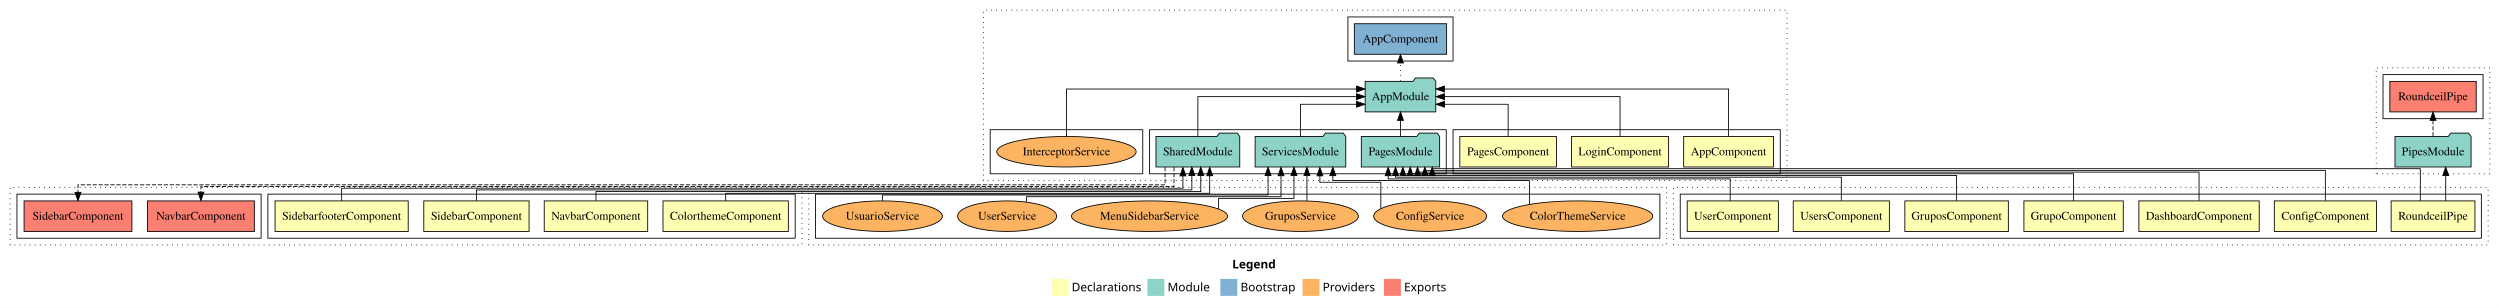
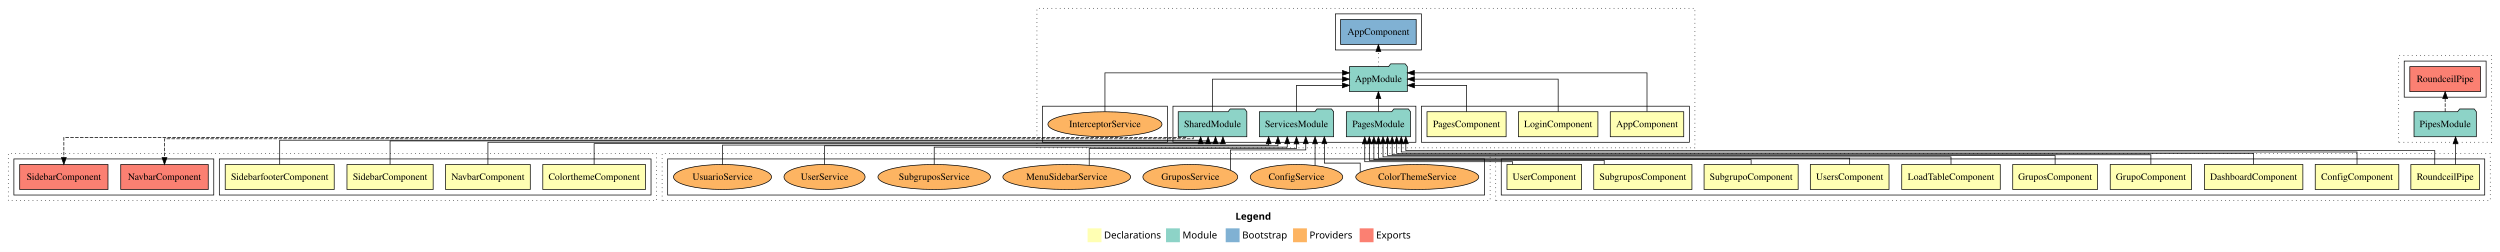
- <svg xmlns="http://www.w3.org/2000/svg" width="2949pt" height="363pt" viewBox="0.00 0.00 2949.00 363.00">
+ <svg xmlns="http://www.w3.org/2000/svg" width="3602pt" height="363pt" viewBox="0.00 0.00 3602.00 363.00">
  <g id="graph0" class="graph" transform="scale(1 1) rotate(0) translate(4 359)">
-     <polygon fill="#ffffff" stroke="transparent" points="-4,4 -4,-359 2945,-359 2945,4 -4,4" />
-     <text text-anchor="start" x="1449.509" y="-42.4" font-family="sans-serif" font-weight="bold" font-size="14.00" fill="#000000">Legend</text>
-     <polygon fill="#ffffb3" stroke="transparent" points="1236.5,-10 1236.5,-30 1256.5,-30 1256.5,-10 1236.5,-10" />
-     <text text-anchor="start" x="1260.129" y="-15.4" font-family="sans-serif" font-size="14.00" fill="#000000">  Declarations</text>
-     <polygon fill="#8dd3c7" stroke="transparent" points="1349.5,-10 1349.5,-30 1369.5,-30 1369.5,-10 1349.5,-10" />
-     <text text-anchor="start" x="1373.225" y="-15.4" font-family="sans-serif" font-size="14.00" fill="#000000">  Module</text>
-     <polygon fill="#80b1d3" stroke="transparent" points="1435.5,-10 1435.5,-30 1455.5,-30 1455.5,-10 1435.5,-10" />
-     <text text-anchor="start" x="1459.281" y="-15.4" font-family="sans-serif" font-size="14.00" fill="#000000">  Bootstrap</text>
-     <polygon fill="#fdb462" stroke="transparent" points="1532.5,-10 1532.5,-30 1552.5,-30 1552.5,-10 1532.5,-10" />
-     <text text-anchor="start" x="1556.173" y="-15.4" font-family="sans-serif" font-size="14.00" fill="#000000">  Providers</text>
-     <polygon fill="#fb8072" stroke="transparent" points="1628.5,-10 1628.5,-30 1648.5,-30 1648.5,-10 1628.5,-10" />
-     <text text-anchor="start" x="1652.226" y="-15.4" font-family="sans-serif" font-size="14.00" fill="#000000">  Exports</text>
+     <polygon fill="#ffffff" stroke="transparent" points="-4,4 -4,-359 3598,-359 3598,4 -4,4" />
+     <text text-anchor="start" x="1776.009" y="-42.4" font-family="sans-serif" font-weight="bold" font-size="14.00" fill="#000000">Legend</text>
+     <polygon fill="#ffffb3" stroke="transparent" points="1563,-10 1563,-30 1583,-30 1583,-10 1563,-10" />
+     <text text-anchor="start" x="1586.629" y="-15.4" font-family="sans-serif" font-size="14.00" fill="#000000">  Declarations</text>
+     <polygon fill="#8dd3c7" stroke="transparent" points="1676,-10 1676,-30 1696,-30 1696,-10 1676,-10" />
+     <text text-anchor="start" x="1699.725" y="-15.4" font-family="sans-serif" font-size="14.00" fill="#000000">  Module</text>
+     <polygon fill="#80b1d3" stroke="transparent" points="1762,-10 1762,-30 1782,-30 1782,-10 1762,-10" />
+     <text text-anchor="start" x="1785.781" y="-15.4" font-family="sans-serif" font-size="14.00" fill="#000000">  Bootstrap</text>
+     <polygon fill="#fdb462" stroke="transparent" points="1859,-10 1859,-30 1879,-30 1879,-10 1859,-10" />
+     <text text-anchor="start" x="1882.673" y="-15.4" font-family="sans-serif" font-size="14.00" fill="#000000">  Providers</text>
+     <polygon fill="#fb8072" stroke="transparent" points="1955,-10 1955,-30 1975,-30 1975,-10 1955,-10" />
+     <text text-anchor="start" x="1978.726" y="-15.4" font-family="sans-serif" font-size="14.00" fill="#000000">  Exports</text>
    <g id="clust1" class="cluster">
-       <polygon fill="none" stroke="#000000" stroke-dasharray="1,5" points="1156,-146 1156,-347 2104,-347 2104,-146 1156,-146" />
+       <polygon fill="none" stroke="#000000" stroke-dasharray="1,5" points="1490,-146 1490,-347 2438,-347 2438,-146 1490,-146" />
    </g>
    <g id="clust2" class="cluster">
-       <polygon fill="none" stroke="#000000" points="1710,-154 1710,-206 2096,-206 2096,-154 1710,-154" />
+       <polygon fill="none" stroke="#000000" points="2044,-154 2044,-206 2430,-206 2430,-154 2044,-154" />
    </g>
    <g id="clust6" class="cluster">
-       <polygon fill="none" stroke="#000000" points="1352,-154 1352,-206 1702,-206 1702,-154 1352,-154" />
+       <polygon fill="none" stroke="#000000" points="1686,-154 1686,-206 2036,-206 2036,-154 1686,-154" />
    </g>
    <g id="clust8" class="cluster">
-       <polygon fill="none" stroke="#000000" points="1586,-287 1586,-339 1710,-339 1710,-287 1586,-287" />
+       <polygon fill="none" stroke="#000000" points="1920,-287 1920,-339 2044,-339 2044,-287 1920,-287" />
    </g>
    <g id="clust9" class="cluster">
-       <polygon fill="none" stroke="#000000" points="1164,-154 1164,-206 1344,-206 1344,-154 1164,-154" />
+       <polygon fill="none" stroke="#000000" points="1498,-154 1498,-206 1678,-206 1678,-154 1498,-154" />
    </g>
    <g id="clust10" class="cluster">
-       <polygon fill="none" stroke="#000000" stroke-dasharray="1,5" points="1970,-70 1970,-138 2931,-138 2931,-70 1970,-70" />
+       <polygon fill="none" stroke="#000000" stroke-dasharray="1,5" points="2151,-70 2151,-138 3584,-138 3584,-70 2151,-70" />
    </g>
    <g id="clust11" class="cluster">
-       <polygon fill="none" stroke="#000000" points="1978,-78 1978,-130 2923,-130 2923,-78 1978,-78" />
-     </g>
-     <g id="clust23" class="cluster">
-       <polygon fill="none" stroke="#000000" stroke-dasharray="1,5" points="2799,-154 2799,-279 2933,-279 2933,-154 2799,-154" />
-     </g>
-     <g id="clust27" class="cluster">
-       <polygon fill="none" stroke="#000000" points="2807,-219 2807,-271 2925,-271 2925,-219 2807,-219" />
+       <polygon fill="none" stroke="#000000" points="2159,-78 2159,-130 3576,-130 3576,-78 2159,-78" />
+     </g>
+     <g id="clust26" class="cluster">
+       <polygon fill="none" stroke="#000000" stroke-dasharray="1,5" points="3452,-154 3452,-279 3586,-279 3586,-154 3452,-154" />
    </g>
    <g id="clust30" class="cluster">
-       <polygon fill="none" stroke="#000000" stroke-dasharray="1,5" points="950,-70 950,-138 1962,-138 1962,-70 950,-70" />
-     </g>
-     <g id="clust35" class="cluster">
-       <polygon fill="none" stroke="#000000" points="958,-78 958,-130 1954,-130 1954,-78 958,-78" />
-     </g>
-     <g id="clust36" class="cluster">
+       <polygon fill="none" stroke="#000000" points="3460,-219 3460,-271 3578,-271 3578,-219 3460,-219" />
+     </g>
+     <g id="clust33" class="cluster">
+       <polygon fill="none" stroke="#000000" stroke-dasharray="1,5" points="950,-70 950,-138 2143,-138 2143,-70 950,-70" />
+     </g>
+     <g id="clust38" class="cluster">
+       <polygon fill="none" stroke="#000000" points="958,-78 958,-130 2135,-130 2135,-78 958,-78" />
+     </g>
+     <g id="clust39" class="cluster">
      <polygon fill="none" stroke="#000000" stroke-dasharray="1,5" points="8,-70 8,-138 942,-138 942,-70 8,-70" />
    </g>
-     <g id="clust37" class="cluster">
+     <g id="clust40" class="cluster">
      <polygon fill="none" stroke="#000000" points="312,-78 312,-130 934,-130 934,-78 312,-78" />
    </g>
-     <g id="clust43" class="cluster">
+     <g id="clust46" class="cluster">
      <polygon fill="none" stroke="#000000" points="16,-78 16,-130 304,-130 304,-78 16,-78" />
    </g>
    <g id="node1" class="node">
-       <polygon fill="#ffffb3" stroke="#000000" points="2087.94,-198 1982.06,-198 1982.06,-162 2087.94,-162 2087.94,-198" />
-       <text text-anchor="middle" x="2035" y="-175.8" font-family="Times,serif" font-size="14.00" fill="#000000">AppComponent</text>
+       <polygon fill="#ffffb3" stroke="#000000" points="2421.94,-198 2316.06,-198 2316.06,-162 2421.94,-162 2421.94,-198" />
+       <text text-anchor="middle" x="2369" y="-175.8" font-family="Times,serif" font-size="14.00" fill="#000000">AppComponent</text>
    </g>
    <g id="node4" class="node">
-       <polygon fill="#8dd3c7" stroke="#000000" points="1689.657,-263 1686.657,-267 1665.657,-267 1662.657,-263 1606.343,-263 1606.343,-227 1689.657,-227 1689.657,-263" />
-       <text text-anchor="middle" x="1648" y="-240.8" font-family="Times,serif" font-size="14.00" fill="#000000">AppModule</text>
+       <polygon fill="#8dd3c7" stroke="#000000" points="2023.657,-263 2020.657,-267 1999.657,-267 1996.657,-263 1940.343,-263 1940.343,-227 2023.657,-227 2023.657,-263" />
+       <text text-anchor="middle" x="1982" y="-240.8" font-family="Times,serif" font-size="14.00" fill="#000000">AppModule</text>
    </g>
    <g id="edge1" class="edge">
-       <path fill="none" stroke="#000000" d="M2035,-198.292C2035,-220.206 2035,-254 2035,-254 2035,-254 1699.784,-254 1699.784,-254" />
-       <polygon fill="#000000" stroke="#000000" points="1699.784,-250.5 1689.784,-254 1699.783,-257.5 1699.784,-250.5" />
+       <path fill="none" stroke="#000000" d="M2369,-198.292C2369,-220.206 2369,-254 2369,-254 2369,-254 2033.784,-254 2033.784,-254" />
+       <polygon fill="#000000" stroke="#000000" points="2033.784,-250.5 2023.784,-254 2033.783,-257.5 2033.784,-250.5" />
    </g>
    <g id="node2" class="node">
-       <polygon fill="#ffffb3" stroke="#000000" points="1964.276,-198 1849.724,-198 1849.724,-162 1964.276,-162 1964.276,-198" />
-       <text text-anchor="middle" x="1907" y="-175.8" font-family="Times,serif" font-size="14.00" fill="#000000">LoginComponent</text>
+       <polygon fill="#ffffb3" stroke="#000000" points="2298.276,-198 2183.724,-198 2183.724,-162 2298.276,-162 2298.276,-198" />
+       <text text-anchor="middle" x="2241" y="-175.8" font-family="Times,serif" font-size="14.00" fill="#000000">LoginComponent</text>
    </g>
    <g id="edge2" class="edge">
-       <path fill="none" stroke="#000000" d="M1907,-198.106C1907,-217.339 1907,-245 1907,-245 1907,-245 1699.901,-245 1699.901,-245" />
-       <polygon fill="#000000" stroke="#000000" points="1699.901,-241.5 1689.901,-245 1699.901,-248.5 1699.901,-241.5" />
+       <path fill="none" stroke="#000000" d="M2241,-198.106C2241,-217.339 2241,-245 2241,-245 2241,-245 2033.901,-245 2033.901,-245" />
+       <polygon fill="#000000" stroke="#000000" points="2033.901,-241.5 2023.901,-245 2033.901,-248.5 2033.901,-241.5" />
    </g>
    <g id="node3" class="node">
-       <polygon fill="#ffffb3" stroke="#000000" points="1831.989,-198 1718.011,-198 1718.011,-162 1831.989,-162 1831.989,-198" />
-       <text text-anchor="middle" x="1775" y="-175.8" font-family="Times,serif" font-size="14.00" fill="#000000">PagesComponent</text>
+       <polygon fill="#ffffb3" stroke="#000000" points="2165.989,-198 2052.011,-198 2052.011,-162 2165.989,-162 2165.989,-198" />
+       <text text-anchor="middle" x="2109" y="-175.8" font-family="Times,serif" font-size="14.00" fill="#000000">PagesComponent</text>
    </g>
    <g id="edge3" class="edge">
-       <path fill="none" stroke="#000000" d="M1775,-198.027C1775,-214.398 1775,-236 1775,-236 1775,-236 1699.937,-236 1699.937,-236" />
-       <polygon fill="#000000" stroke="#000000" points="1699.937,-232.5 1689.937,-236 1699.937,-239.5 1699.937,-232.5" />
+       <path fill="none" stroke="#000000" d="M2109,-198.027C2109,-214.398 2109,-236 2109,-236 2109,-236 2033.937,-236 2033.937,-236" />
+       <polygon fill="#000000" stroke="#000000" points="2033.937,-232.5 2023.937,-236 2033.937,-239.5 2033.937,-232.5" />
    </g>
    <g id="node8" class="node">
-       <polygon fill="#80b1d3" stroke="#000000" points="1702.439,-331 1593.561,-331 1593.561,-295 1702.439,-295 1702.439,-331" />
-       <text text-anchor="middle" x="1648" y="-308.8" font-family="Times,serif" font-size="14.00" fill="#000000">AppComponent </text>
+       <polygon fill="#80b1d3" stroke="#000000" points="2036.439,-331 1927.561,-331 1927.561,-295 2036.439,-295 2036.439,-331" />
+       <text text-anchor="middle" x="1982" y="-308.8" font-family="Times,serif" font-size="14.00" fill="#000000">AppComponent </text>
    </g>
    <g id="edge7" class="edge">
-       <path fill="none" stroke="#000000" stroke-dasharray="1,5" d="M1648,-263.223C1648,-263.223 1648,-284.727 1648,-284.727" />
-       <polygon fill="#000000" stroke="#000000" points="1644.5,-284.727 1648,-294.727 1651.5,-284.727 1644.5,-284.727" />
+       <path fill="none" stroke="#000000" stroke-dasharray="1,5" d="M1982,-263.223C1982,-263.223 1982,-284.727 1982,-284.727" />
+       <polygon fill="#000000" stroke="#000000" points="1978.5,-284.727 1982,-294.727 1985.5,-284.727 1978.5,-284.727" />
    </g>
    <g id="node5" class="node">
-       <polygon fill="#8dd3c7" stroke="#000000" points="1694.206,-198 1691.206,-202 1670.206,-202 1667.206,-198 1601.794,-198 1601.794,-162 1694.206,-162 1694.206,-198" />
-       <text text-anchor="middle" x="1648" y="-175.8" font-family="Times,serif" font-size="14.00" fill="#000000">PagesModule</text>
+       <polygon fill="#8dd3c7" stroke="#000000" points="2028.206,-198 2025.206,-202 2004.206,-202 2001.206,-198 1935.794,-198 1935.794,-162 2028.206,-162 2028.206,-198" />
+       <text text-anchor="middle" x="1982" y="-175.8" font-family="Times,serif" font-size="14.00" fill="#000000">PagesModule</text>
    </g>
    <g id="edge4" class="edge">
-       <path fill="none" stroke="#000000" d="M1648,-198.106C1648,-198.106 1648,-216.991 1648,-216.991" />
-       <polygon fill="#000000" stroke="#000000" points="1644.5,-216.991 1648,-226.991 1651.5,-216.991 1644.5,-216.991" />
+       <path fill="none" stroke="#000000" d="M1982,-198.106C1982,-198.106 1982,-216.991 1982,-216.991" />
+       <polygon fill="#000000" stroke="#000000" points="1978.5,-216.991 1982,-226.991 1985.5,-216.991 1978.5,-216.991" />
    </g>
    <g id="node6" class="node">
-       <polygon fill="#8dd3c7" stroke="#000000" points="1583.472,-198 1580.472,-202 1559.472,-202 1556.472,-198 1476.528,-198 1476.528,-162 1583.472,-162 1583.472,-198" />
-       <text text-anchor="middle" x="1530" y="-175.8" font-family="Times,serif" font-size="14.00" fill="#000000">ServicesModule</text>
+       <polygon fill="#8dd3c7" stroke="#000000" points="1917.472,-198 1914.472,-202 1893.472,-202 1890.472,-198 1810.528,-198 1810.528,-162 1917.472,-162 1917.472,-198" />
+       <text text-anchor="middle" x="1864" y="-175.8" font-family="Times,serif" font-size="14.00" fill="#000000">ServicesModule</text>
    </g>
    <g id="edge5" class="edge">
-       <path fill="none" stroke="#000000" d="M1530,-198.027C1530,-214.398 1530,-236 1530,-236 1530,-236 1596.065,-236 1596.065,-236" />
-       <polygon fill="#000000" stroke="#000000" points="1596.065,-239.5 1606.065,-236 1596.065,-232.5 1596.065,-239.5" />
+       <path fill="none" stroke="#000000" d="M1864,-198.027C1864,-214.398 1864,-236 1864,-236 1864,-236 1930.065,-236 1930.065,-236" />
+       <polygon fill="#000000" stroke="#000000" points="1930.065,-239.5 1940.065,-236 1930.065,-232.5 1930.065,-239.5" />
    </g>
    <g id="node7" class="node">
-       <polygon fill="#8dd3c7" stroke="#000000" points="1458.423,-198 1455.423,-202 1434.423,-202 1431.423,-198 1359.577,-198 1359.577,-162 1458.423,-162 1458.423,-198" />
-       <text text-anchor="middle" x="1409" y="-175.8" font-family="Times,serif" font-size="14.00" fill="#000000">SharedModule</text>
+       <polygon fill="#8dd3c7" stroke="#000000" points="1792.423,-198 1789.423,-202 1768.423,-202 1765.423,-198 1693.577,-198 1693.577,-162 1792.423,-162 1792.423,-198" />
+       <text text-anchor="middle" x="1743" y="-175.8" font-family="Times,serif" font-size="14.00" fill="#000000">SharedModule</text>
    </g>
    <g id="edge6" class="edge">
-       <path fill="none" stroke="#000000" d="M1409,-198.106C1409,-217.339 1409,-245 1409,-245 1409,-245 1596.096,-245 1596.096,-245" />
-       <polygon fill="#000000" stroke="#000000" points="1596.096,-248.5 1606.096,-245 1596.096,-241.5 1596.096,-248.5" />
-     </g>
-     <g id="node29" class="node">
+       <path fill="none" stroke="#000000" d="M1743,-198.106C1743,-217.339 1743,-245 1743,-245 1743,-245 1930.096,-245 1930.096,-245" />
+       <polygon fill="#000000" stroke="#000000" points="1930.096,-248.5 1940.096,-245 1930.096,-241.5 1930.096,-248.5" />
+     </g>
+     <g id="node33" class="node">
      <polygon fill="#fb8072" stroke="#000000" points="296.029,-122 169.971,-122 169.971,-86 296.029,-86 296.029,-122" />
      <text text-anchor="middle" x="233" y="-99.8" font-family="Times,serif" font-size="14.00" fill="#000000">NavbarComponent </text>
    </g>
-     <g id="edge28" class="edge">
-       <path fill="none" stroke="#000000" stroke-dasharray="5,2" d="M1380.846,-161.898C1380.846,-150.914 1380.846,-139 1380.846,-139 1380.846,-139 233,-139 233,-139 233,-139 233,-132.32 233,-132.32" />
-       <polygon fill="#000000" stroke="#000000" points="236.5,-132.32 233,-122.32 229.5,-132.32 236.5,-132.32" />
-     </g>
-     <g id="node30" class="node">
+     <g id="edge32" class="edge">
+       <path fill="none" stroke="#000000" stroke-dasharray="5,2" d="M1715.196,-161.92C1715.196,-160.154 1715.196,-159 1715.196,-159 1715.196,-159 233,-159 233,-159 233,-159 233,-132.009 233,-132.009" />
+       <polygon fill="#000000" stroke="#000000" points="236.5,-132.009 233,-122.009 229.5,-132.009 236.5,-132.009" />
+     </g>
+     <g id="node34" class="node">
      <polygon fill="#fb8072" stroke="#000000" points="151.596,-122 24.404,-122 24.404,-86 151.596,-86 151.596,-122" />
      <text text-anchor="middle" x="88" y="-99.8" font-family="Times,serif" font-size="14.00" fill="#000000">SidebarComponent </text>
    </g>
-     <g id="edge29" class="edge">
-       <path fill="none" stroke="#000000" stroke-dasharray="5,2" d="M1370.317,-161.87C1370.317,-151.685 1370.317,-141 1370.317,-141 1370.317,-141 88,-141 88,-141 88,-141 88,-132.066 88,-132.066" />
-       <polygon fill="#000000" stroke="#000000" points="91.5,-132.066 88,-122.066 84.5,-132.066 91.5,-132.066" />
+     <g id="edge33" class="edge">
+       <path fill="none" stroke="#000000" stroke-dasharray="5,2" d="M1704.493,-161.816C1704.493,-161.297 1704.493,-161 1704.493,-161 1704.493,-161 88,-161 88,-161 88,-161 88,-132.035 88,-132.035" />
+       <polygon fill="#000000" stroke="#000000" points="91.5,-132.035 88,-122.035 84.5,-132.035 91.5,-132.035" />
    </g>
    <g id="node9" class="node">
-       <ellipse fill="#fdb462" stroke="#000000" cx="1254" cy="-180" rx="82.199" ry="18" />
-       <text text-anchor="middle" x="1254" y="-175.8" font-family="Times,serif" font-size="14.00" fill="#000000">InterceptorService</text>
+       <ellipse fill="#fdb462" stroke="#000000" cx="1588" cy="-180" rx="82.199" ry="18" />
+       <text text-anchor="middle" x="1588" y="-175.8" font-family="Times,serif" font-size="14.00" fill="#000000">InterceptorService</text>
    </g>
    <g id="edge8" class="edge">
-       <path fill="none" stroke="#000000" d="M1254,-198.292C1254,-220.206 1254,-254 1254,-254 1254,-254 1596.208,-254 1596.208,-254" />
-       <polygon fill="#000000" stroke="#000000" points="1596.208,-257.5 1606.208,-254 1596.208,-250.5 1596.208,-257.5" />
+       <path fill="none" stroke="#000000" d="M1588,-198.292C1588,-220.206 1588,-254 1588,-254 1588,-254 1930.208,-254 1930.208,-254" />
+       <polygon fill="#000000" stroke="#000000" points="1930.208,-257.5 1940.208,-254 1930.208,-250.5 1930.208,-257.5" />
    </g>
    <g id="node10" class="node">
-       <polygon fill="#ffffb3" stroke="#000000" points="2799.22,-122 2678.78,-122 2678.78,-86 2799.22,-86 2799.22,-122" />
-       <text text-anchor="middle" x="2739" y="-99.8" font-family="Times,serif" font-size="14.00" fill="#000000">ConfigComponent</text>
+       <polygon fill="#ffffb3" stroke="#000000" points="3452.22,-122 3331.78,-122 3331.78,-86 3452.22,-86 3452.22,-122" />
+       <text text-anchor="middle" x="3392" y="-99.8" font-family="Times,serif" font-size="14.00" fill="#000000">ConfigComponent</text>
    </g>
    <g id="edge9" class="edge">
-       <path fill="none" stroke="#000000" d="M2739,-122.282C2739,-137.948 2739,-158 2739,-158 2739,-158 1676.788,-158 1676.788,-158 1676.788,-158 1676.788,-158.383 1676.788,-158.383" />
-       <polygon fill="#000000" stroke="#000000" points="1673.288,-151.832 1676.788,-161.832 1680.288,-151.832 1673.288,-151.832" />
+       <path fill="none" stroke="#000000" d="M3392,-122.422C3392,-131.279 3392,-140 3392,-140 3392,-140 2014.952,-140 2014.952,-140 2014.952,-140 2014.952,-151.873 2014.952,-151.873" />
+       <polygon fill="#000000" stroke="#000000" points="2011.453,-151.873 2014.952,-161.873 2018.453,-151.873 2011.453,-151.873" />
    </g>
    <g id="node11" class="node">
-       <polygon fill="#ffffb3" stroke="#000000" points="2660.973,-122 2519.027,-122 2519.027,-86 2660.973,-86 2660.973,-122" />
-       <text text-anchor="middle" x="2590" y="-99.8" font-family="Times,serif" font-size="14.00" fill="#000000">DashboardComponent</text>
+       <polygon fill="#ffffb3" stroke="#000000" points="3313.973,-122 3172.027,-122 3172.027,-86 3313.973,-86 3313.973,-122" />
+       <text text-anchor="middle" x="3243" y="-99.8" font-family="Times,serif" font-size="14.00" fill="#000000">DashboardComponent</text>
    </g>
    <g id="edge10" class="edge">
-       <path fill="none" stroke="#000000" d="M2590,-122.187C2590,-137.182 2590,-156 2590,-156 2590,-156 1668.13,-156 1668.13,-156 1668.13,-156 1668.13,-156.581 1668.13,-156.581" />
-       <polygon fill="#000000" stroke="#000000" points="1664.63,-151.81 1668.13,-161.81 1671.63,-151.81 1664.63,-151.81" />
+       <path fill="none" stroke="#000000" d="M3243,-122.194C3243,-130.278 3243,-138 3243,-138 3243,-138 2008.377,-138 2008.377,-138 2008.377,-138 2008.377,-151.945 2008.377,-151.945" />
+       <polygon fill="#000000" stroke="#000000" points="2004.877,-151.944 2008.377,-161.945 2011.877,-151.945 2004.877,-151.944" />
    </g>
    <g id="node12" class="node">
-       <polygon fill="#ffffb3" stroke="#000000" points="2500.6,-122 2383.4,-122 2383.4,-86 2500.6,-86 2500.6,-122" />
-       <text text-anchor="middle" x="2442" y="-99.8" font-family="Times,serif" font-size="14.00" fill="#000000">GrupoComponent</text>
+       <polygon fill="#ffffb3" stroke="#000000" points="3153.6,-122 3036.4,-122 3036.4,-86 3153.6,-86 3153.6,-122" />
+       <text text-anchor="middle" x="3095" y="-99.8" font-family="Times,serif" font-size="14.00" fill="#000000">GrupoComponent</text>
    </g>
    <g id="edge11" class="edge">
-       <path fill="none" stroke="#000000" d="M2442,-122.051C2442,-136.373 2442,-154 2442,-154 2442,-154 1659.472,-154 1659.472,-154 1659.472,-154 1659.472,-154.794 1659.472,-154.794" />
-       <polygon fill="#000000" stroke="#000000" points="1655.973,-151.942 1659.472,-161.942 1662.973,-151.942 1655.973,-151.942" />
+       <path fill="none" stroke="#000000" d="M3095,-122.243C3095,-129.43 3095,-136 3095,-136 3095,-136 2001.802,-136 2001.802,-136 2001.802,-136 2001.802,-151.85 2001.802,-151.85" />
+       <polygon fill="#000000" stroke="#000000" points="1998.302,-151.849 2001.802,-161.85 2005.302,-151.85 1998.302,-151.849" />
    </g>
    <g id="node13" class="node">
-       <polygon fill="#ffffb3" stroke="#000000" points="2365.045,-122 2242.955,-122 2242.955,-86 2365.045,-86 2365.045,-122" />
-       <text text-anchor="middle" x="2304" y="-99.8" font-family="Times,serif" font-size="14.00" fill="#000000">GruposComponent</text>
+       <polygon fill="#ffffb3" stroke="#000000" points="3018.045,-122 2895.955,-122 2895.955,-86 3018.045,-86 3018.045,-122" />
+       <text text-anchor="middle" x="2957" y="-99.8" font-family="Times,serif" font-size="14.00" fill="#000000">GruposComponent</text>
    </g>
    <g id="edge12" class="edge">
-       <path fill="none" stroke="#000000" d="M2304,-122.147C2304,-135.739 2304,-152 2304,-152 2304,-152 1650.815,-152 1650.815,-152 1650.815,-152 1650.815,-152.979 1650.815,-152.979" />
-       <polygon fill="#000000" stroke="#000000" points="1647.315,-151.793 1650.815,-161.793 1654.315,-151.793 1647.315,-151.793" />
+       <path fill="none" stroke="#000000" d="M2957,-122.033C2957,-128.853 2957,-135 2957,-135 2957,-135 1995.226,-135 1995.226,-135 1995.226,-135 1995.226,-151.956 1995.226,-151.956" />
+       <polygon fill="#000000" stroke="#000000" points="1991.726,-151.956 1995.226,-161.956 1998.726,-151.956 1991.726,-151.956" />
    </g>
    <g id="node14" class="node">
-       <polygon fill="#ffffb3" stroke="#000000" points="2915.436,-122 2816.564,-122 2816.564,-86 2915.436,-86 2915.436,-122" />
-       <text text-anchor="middle" x="2866" y="-99.8" font-family="Times,serif" font-size="14.00" fill="#000000">RoundceilPipe</text>
+       <polygon fill="#ffffb3" stroke="#000000" points="2877.972,-122 2736.028,-122 2736.028,-86 2877.972,-86 2877.972,-122" />
+       <text text-anchor="middle" x="2807" y="-99.8" font-family="Times,serif" font-size="14.00" fill="#000000">LoadTableComponent</text>
    </g>
    <g id="edge13" class="edge">
-       <path fill="none" stroke="#000000" d="M2851.02,-122.027C2851.02,-138.398 2851.02,-160 2851.02,-160 2851.02,-160 1685.445,-160 1685.445,-160 1685.445,-160 1685.445,-160.185 1685.445,-160.185" />
-       <polygon fill="#000000" stroke="#000000" points="1681.946,-151.845 1685.445,-161.846 1688.946,-151.846 1681.946,-151.845" />
+       <path fill="none" stroke="#000000" d="M2807,-122.201C2807,-128.028 2807,-133 2807,-133 2807,-133 1988.651,-133 1988.651,-133 1988.651,-133 1988.651,-151.963 1988.651,-151.963" />
+       <polygon fill="#000000" stroke="#000000" points="1985.151,-151.963 1988.651,-161.963 1992.151,-151.963 1985.151,-151.963" />
+     </g>
+     <g id="node15" class="node">
+       <polygon fill="#ffffb3" stroke="#000000" points="3568.436,-122 3469.564,-122 3469.564,-86 3568.436,-86 3568.436,-122" />
+       <text text-anchor="middle" x="3519" y="-99.8" font-family="Times,serif" font-size="14.00" fill="#000000">RoundceilPipe</text>
+     </g>
+     <g id="edge14" class="edge">
+       <path fill="none" stroke="#000000" d="M3504.02,-122.11C3504.02,-131.897 3504.02,-142 3504.02,-142 3504.02,-142 2021.528,-142 2021.528,-142 2021.528,-142 2021.528,-151.89 2021.528,-151.89" />
+       <polygon fill="#000000" stroke="#000000" points="2018.028,-151.89 2021.528,-161.89 2025.028,-151.89 2018.028,-151.89" />
+     </g>
+     <g id="node20" class="node">
+       <polygon fill="#8dd3c7" stroke="#000000" points="3563.882,-198 3560.882,-202 3539.882,-202 3536.882,-198 3474.118,-198 3474.118,-162 3563.882,-162 3563.882,-198" />
+       <text text-anchor="middle" x="3519" y="-175.8" font-family="Times,serif" font-size="14.00" fill="#000000">PipesModule</text>
+     </g>
+     <g id="edge19" class="edge">
+       <path fill="none" stroke="#000000" d="M3533.98,-122.011C3533.98,-122.011 3533.98,-151.855 3533.98,-151.855" />
+       <polygon fill="#000000" stroke="#000000" points="3530.481,-151.855 3533.98,-161.855 3537.481,-151.855 3530.481,-151.855" />
+     </g>
+     <g id="node16" class="node">
+       <polygon fill="#ffffb3" stroke="#000000" points="2586.776,-122 2451.224,-122 2451.224,-86 2586.776,-86 2586.776,-122" />
+       <text text-anchor="middle" x="2519" y="-99.8" font-family="Times,serif" font-size="14.00" fill="#000000">SubgrupoComponent</text>
+     </g>
+     <g id="edge15" class="edge">
+       <path fill="none" stroke="#000000" d="M2519,-122.169C2519,-126.046 2519,-129 2519,-129 2519,-129 1975.5,-129 1975.5,-129 1975.5,-129 1975.5,-151.876 1975.5,-151.876" />
+       <polygon fill="#000000" stroke="#000000" points="1972.001,-151.876 1975.5,-161.876 1979.001,-151.876 1972.001,-151.876" />
    </g>
    <g id="node17" class="node">
-       <polygon fill="#8dd3c7" stroke="#000000" points="2910.882,-198 2907.882,-202 2886.882,-202 2883.882,-198 2821.118,-198 2821.118,-162 2910.882,-162 2910.882,-198" />
-       <text text-anchor="middle" x="2866" y="-175.8" font-family="Times,serif" font-size="14.00" fill="#000000">PipesModule</text>
+       <polygon fill="#ffffb3" stroke="#000000" points="2433.72,-122 2292.28,-122 2292.28,-86 2433.72,-86 2433.72,-122" />
+       <text text-anchor="middle" x="2363" y="-99.8" font-family="Times,serif" font-size="14.00" fill="#000000">SubgruposComponent</text>
    </g>
    <g id="edge16" class="edge">
-       <path fill="none" stroke="#000000" d="M2880.98,-122.011C2880.98,-122.011 2880.98,-151.855 2880.98,-151.855" />
-       <polygon fill="#000000" stroke="#000000" points="2877.481,-151.855 2880.98,-161.855 2884.481,-151.855 2877.481,-151.855" />
-     </g>
-     <g id="node15" class="node">
-       <polygon fill="#ffffb3" stroke="#000000" points="2093.759,-122 1986.241,-122 1986.241,-86 2093.759,-86 2093.759,-122" />
-       <text text-anchor="middle" x="2040" y="-99.8" font-family="Times,serif" font-size="14.00" fill="#000000">UserComponent</text>
-     </g>
-     <g id="edge14" class="edge">
-       <path fill="none" stroke="#000000" d="M2036.92,-122.15C2036.92,-134.271 2036.92,-148 2036.92,-148 2036.92,-148 1633.499,-148 1633.499,-148 1633.499,-148 1633.499,-151.757 1633.499,-151.757" />
-       <polygon fill="#000000" stroke="#000000" points="1629.999,-151.757 1633.499,-161.757 1636.999,-151.757 1629.999,-151.757" />
-     </g>
-     <g id="node16" class="node">
-       <polygon fill="#ffffb3" stroke="#000000" points="2224.704,-122 2111.296,-122 2111.296,-86 2224.704,-86 2224.704,-122" />
-       <text text-anchor="middle" x="2168" y="-99.8" font-family="Times,serif" font-size="14.00" fill="#000000">UsersComponent</text>
-     </g>
-     <g id="edge15" class="edge">
-       <path fill="none" stroke="#000000" d="M2168,-122.18C2168,-135.038 2168,-150 2168,-150 2168,-150 1642.157,-150 1642.157,-150 1642.157,-150 1642.157,-151.857 1642.157,-151.857" />
-       <polygon fill="#000000" stroke="#000000" points="1638.657,-151.857 1642.157,-161.857 1645.657,-151.857 1638.657,-151.857" />
+       <path fill="none" stroke="#000000" d="M2307.334,-122.19C2307.334,-125.538 2307.334,-128 2307.334,-128 2307.334,-128 1968.925,-128 1968.925,-128 1968.925,-128 1968.925,-151.813 1968.925,-151.813" />
+       <polygon fill="#000000" stroke="#000000" points="1965.425,-151.813 1968.925,-161.813 1972.425,-151.813 1965.425,-151.813" />
    </g>
    <g id="node18" class="node">
-       <polygon fill="#fb8072" stroke="#000000" points="2916.935,-263 2815.065,-263 2815.065,-227 2916.935,-227 2916.935,-263" />
-       <text text-anchor="middle" x="2866" y="-240.8" font-family="Times,serif" font-size="14.00" fill="#000000">RoundceilPipe </text>
+       <polygon fill="#ffffb3" stroke="#000000" points="2274.759,-122 2167.241,-122 2167.241,-86 2274.759,-86 2274.759,-122" />
+       <text text-anchor="middle" x="2221" y="-99.8" font-family="Times,serif" font-size="14.00" fill="#000000">UserComponent</text>
    </g>
    <g id="edge17" class="edge">
-       <path fill="none" stroke="#000000" stroke-dasharray="5,2" d="M2866,-198.106C2866,-198.106 2866,-216.991 2866,-216.991" />
-       <polygon fill="#000000" stroke="#000000" points="2862.5,-216.991 2866,-226.991 2869.5,-216.991 2862.5,-216.991" />
+       <path fill="none" stroke="#000000" d="M2175.366,-122.168C2175.366,-124.448 2175.366,-126 2175.366,-126 2175.366,-126 1962.35,-126 1962.35,-126 1962.35,-126 1962.35,-151.718 1962.35,-151.718" />
+       <polygon fill="#000000" stroke="#000000" points="1958.85,-151.718 1962.35,-161.718 1965.85,-151.718 1958.85,-151.718" />
    </g>
    <g id="node19" class="node">
-       <ellipse fill="#fdb462" stroke="#000000" cx="1857" cy="-104" rx="88.602" ry="18" />
-       <text text-anchor="middle" x="1857" y="-99.8" font-family="Times,serif" font-size="14.00" fill="#000000">ColorThemeService</text>
+       <polygon fill="#ffffb3" stroke="#000000" points="2717.704,-122 2604.296,-122 2604.296,-86 2717.704,-86 2717.704,-122" />
+       <text text-anchor="middle" x="2661" y="-99.8" font-family="Times,serif" font-size="14.00" fill="#000000">UsersComponent</text>
    </g>
    <g id="edge18" class="edge">
-       <path fill="none" stroke="#000000" d="M1800.097,-118.219C1800.097,-130.404 1800.097,-146 1800.097,-146 1800.097,-146 1568.204,-146 1568.204,-146 1568.204,-146 1568.204,-151.806 1568.204,-151.806" />
-       <polygon fill="#000000" stroke="#000000" points="1564.704,-151.805 1568.204,-161.806 1571.704,-151.806 1564.704,-151.805" />
-     </g>
-     <g id="node20" class="node">
-       <ellipse fill="#fdb462" stroke="#000000" cx="1683" cy="-104" rx="66.632" ry="18" />
-       <text text-anchor="middle" x="1683" y="-99.8" font-family="Times,serif" font-size="14.00" fill="#000000">ConfigService</text>
-     </g>
-     <g id="edge19" class="edge">
-       <path fill="none" stroke="#000000" d="M1624.842,-112.877C1624.842,-124.662 1624.842,-144 1624.842,-144 1624.842,-144 1552.923,-144 1552.923,-144 1552.923,-144 1552.923,-151.578 1552.923,-151.578" />
-       <polygon fill="#000000" stroke="#000000" points="1549.423,-151.578 1552.923,-161.578 1556.423,-151.578 1549.423,-151.578" />
+       <path fill="none" stroke="#000000" d="M2661,-122.159C2661,-127.043 2661,-131 2661,-131 2661,-131 1982.076,-131 1982.076,-131 1982.076,-131 1982.076,-151.754 1982.076,-151.754" />
+       <polygon fill="#000000" stroke="#000000" points="1978.576,-151.754 1982.076,-161.754 1985.576,-151.754 1978.576,-151.754" />
    </g>
    <g id="node21" class="node">
-       <ellipse fill="#fdb462" stroke="#000000" cx="1530" cy="-104" rx="68.338" ry="18" />
-       <text text-anchor="middle" x="1530" y="-99.8" font-family="Times,serif" font-size="14.00" fill="#000000">GruposService</text>
+       <polygon fill="#fb8072" stroke="#000000" points="3569.935,-263 3468.065,-263 3468.065,-227 3569.935,-227 3569.935,-263" />
+       <text text-anchor="middle" x="3519" y="-240.8" font-family="Times,serif" font-size="14.00" fill="#000000">RoundceilPipe </text>
    </g>
    <g id="edge20" class="edge">
-       <path fill="none" stroke="#000000" d="M1537.641,-122.011C1537.641,-122.011 1537.641,-151.855 1537.641,-151.855" />
-       <polygon fill="#000000" stroke="#000000" points="1534.141,-151.855 1537.641,-161.855 1541.141,-151.855 1534.141,-151.855" />
+       <path fill="none" stroke="#000000" stroke-dasharray="5,2" d="M3519,-198.106C3519,-198.106 3519,-216.991 3519,-216.991" />
+       <polygon fill="#000000" stroke="#000000" points="3515.5,-216.991 3519,-226.991 3522.5,-216.991 3515.5,-216.991" />
    </g>
    <g id="node22" class="node">
-       <ellipse fill="#fdb462" stroke="#000000" cx="1352" cy="-104" rx="92.034" ry="18" />
-       <text text-anchor="middle" x="1352" y="-99.8" font-family="Times,serif" font-size="14.00" fill="#000000">MenuSidebarService</text>
+       <ellipse fill="#fdb462" stroke="#000000" cx="2038" cy="-104" rx="88.602" ry="18" />
+       <text text-anchor="middle" x="2038" y="-99.8" font-family="Times,serif" font-size="14.00" fill="#000000">ColorThemeService</text>
    </g>
    <g id="edge21" class="edge">
-       <path fill="none" stroke="#000000" d="M1433.488,-112.541C1433.488,-118.356 1433.488,-125 1433.488,-125 1433.488,-125 1522.359,-125 1522.359,-125 1522.359,-125 1522.359,-151.991 1522.359,-151.991" />
-       <polygon fill="#000000" stroke="#000000" points="1518.859,-151.991 1522.359,-161.991 1525.859,-151.991 1518.859,-151.991" />
+       <path fill="none" stroke="#000000" d="M1955.774,-111.221C1955.774,-116.949 1955.774,-124 1955.774,-124 1955.774,-124 1904.114,-124 1904.114,-124 1904.114,-124 1904.114,-151.973 1904.114,-151.973" />
+       <polygon fill="#000000" stroke="#000000" points="1900.615,-151.973 1904.114,-161.973 1907.615,-151.973 1900.615,-151.973" />
    </g>
    <g id="node23" class="node">
+       <ellipse fill="#fdb462" stroke="#000000" cx="1864" cy="-104" rx="66.632" ry="18" />
+       <text text-anchor="middle" x="1864" y="-99.8" font-family="Times,serif" font-size="14.00" fill="#000000">ConfigService</text>
+     </g>
+     <g id="edge22" class="edge">
+       <path fill="none" stroke="#000000" d="M1890.743,-120.867C1890.743,-120.867 1890.743,-151.853 1890.743,-151.853" />
+       <polygon fill="#000000" stroke="#000000" points="1887.243,-151.853 1890.743,-161.853 1894.243,-151.853 1887.243,-151.853" />
+     </g>
+     <g id="node24" class="node">
+       <ellipse fill="#fdb462" stroke="#000000" cx="1711" cy="-104" rx="68.338" ry="18" />
+       <text text-anchor="middle" x="1711" y="-99.8" font-family="Times,serif" font-size="14.00" fill="#000000">GruposService</text>
+     </g>
+     <g id="edge23" class="edge">
+       <path fill="none" stroke="#000000" d="M1768.715,-113.841C1768.715,-125.395 1768.715,-143 1768.715,-143 1768.715,-143 1877.371,-143 1877.371,-143 1877.371,-143 1877.371,-151.934 1877.371,-151.934" />
+       <polygon fill="#000000" stroke="#000000" points="1873.872,-151.934 1877.371,-161.934 1880.872,-151.934 1873.872,-151.934" />
+     </g>
+     <g id="node25" class="node">
+       <ellipse fill="#fdb462" stroke="#000000" cx="1533" cy="-104" rx="92.034" ry="18" />
+       <text text-anchor="middle" x="1533" y="-99.8" font-family="Times,serif" font-size="14.00" fill="#000000">MenuSidebarService</text>
+     </g>
+     <g id="edge24" class="edge">
+       <path fill="none" stroke="#000000" d="M1565.334,-121.15C1565.334,-132.385 1565.334,-145 1565.334,-145 1565.334,-145 1864,-145 1864,-145 1864,-145 1864,-151.68 1864,-151.68" />
+       <polygon fill="#000000" stroke="#000000" points="1860.5,-151.68 1864,-161.68 1867.5,-151.68 1860.5,-151.68" />
+     </g>
+     <g id="node26" class="node">
+       <ellipse fill="#fdb462" stroke="#000000" cx="1342" cy="-104" rx="81.103" ry="18" />
+       <text text-anchor="middle" x="1342" y="-99.8" font-family="Times,serif" font-size="14.00" fill="#000000">SubgruposService</text>
+     </g>
+     <g id="edge25" class="edge">
+       <path fill="none" stroke="#000000" d="M1342,-122.485C1342,-134.14 1342,-147 1342,-147 1342,-147 1850.629,-147 1850.629,-147 1850.629,-147 1850.629,-151.955 1850.629,-151.955" />
+       <polygon fill="#000000" stroke="#000000" points="1847.129,-151.955 1850.629,-161.955 1854.129,-151.955 1847.129,-151.955" />
+     </g>
+     <g id="node27" class="node">
      <ellipse fill="#fdb462" stroke="#000000" cx="1184" cy="-104" rx="58.441" ry="18" />
      <text text-anchor="middle" x="1184" y="-99.8" font-family="Times,serif" font-size="14.00" fill="#000000">UserService</text>
    </g>
-     <g id="edge22" class="edge">
-       <path fill="none" stroke="#000000" d="M1206.936,-120.715C1206.936,-124.282 1206.936,-127 1206.936,-127 1206.936,-127 1507.077,-127 1507.077,-127 1507.077,-127 1507.077,-151.76 1507.077,-151.76" />
-       <polygon fill="#000000" stroke="#000000" points="1503.578,-151.76 1507.077,-161.76 1510.578,-151.76 1503.578,-151.76" />
-     </g>
-     <g id="node24" class="node">
+     <g id="edge26" class="edge">
+       <path fill="none" stroke="#000000" d="M1184,-122.044C1184,-134.563 1184,-149 1184,-149 1184,-149 1837.257,-149 1837.257,-149 1837.257,-149 1837.257,-151.967 1837.257,-151.967" />
+       <polygon fill="#000000" stroke="#000000" points="1833.757,-151.967 1837.257,-161.967 1840.757,-151.967 1833.757,-151.967" />
+     </g>
+     <g id="node28" class="node">
      <ellipse fill="#fdb462" stroke="#000000" cx="1037" cy="-104" rx="70.622" ry="18" />
      <text text-anchor="middle" x="1037" y="-99.8" font-family="Times,serif" font-size="14.00" fill="#000000">UsuarioService</text>
    </g>
-     <g id="edge23" class="edge">
-       <path fill="none" stroke="#000000" d="M1037,-122.169C1037,-126.046 1037,-129 1037,-129 1037,-129 1491.796,-129 1491.796,-129 1491.796,-129 1491.796,-151.876 1491.796,-151.876" />
-       <polygon fill="#000000" stroke="#000000" points="1488.296,-151.876 1491.796,-161.876 1495.296,-151.876 1488.296,-151.876" />
-     </g>
-     <g id="node25" class="node">
+     <g id="edge27" class="edge">
+       <path fill="none" stroke="#000000" d="M1037,-122.18C1037,-135.038 1037,-150 1037,-150 1037,-150 1823.886,-150 1823.886,-150 1823.886,-150 1823.886,-151.857 1823.886,-151.857" />
+       <polygon fill="#000000" stroke="#000000" points="1820.386,-151.857 1823.886,-161.857 1827.386,-151.857 1820.386,-151.857" />
+     </g>
+     <g id="node29" class="node">
      <polygon fill="#ffffb3" stroke="#000000" points="925.931,-122 778.069,-122 778.069,-86 925.931,-86 925.931,-122" />
      <text text-anchor="middle" x="852" y="-99.8" font-family="Times,serif" font-size="14.00" fill="#000000">ColorthemeComponent</text>
    </g>
-     <g id="edge24" class="edge">
-       <path fill="none" stroke="#000000" d="M852,-122.159C852,-127.043 852,-131 852,-131 852,-131 1422.96,-131 1422.96,-131 1422.96,-131 1422.96,-151.754 1422.96,-151.754" />
-       <polygon fill="#000000" stroke="#000000" points="1419.46,-151.754 1422.96,-161.754 1426.46,-151.754 1419.46,-151.754" />
-     </g>
-     <g id="node26" class="node">
+     <g id="edge28" class="edge">
+       <path fill="none" stroke="#000000" d="M852,-122.147C852,-135.739 852,-152 852,-152 852,-152 1758.012,-152 1758.012,-152 1758.012,-152 1758.012,-152.979 1758.012,-152.979" />
+       <polygon fill="#000000" stroke="#000000" points="1754.512,-151.793 1758.012,-161.793 1761.512,-151.793 1754.512,-151.793" />
+     </g>
+     <g id="node30" class="node">
      <polygon fill="#ffffb3" stroke="#000000" points="760.03,-122 637.97,-122 637.97,-86 760.03,-86 760.03,-122" />
      <text text-anchor="middle" x="699" y="-99.8" font-family="Times,serif" font-size="14.00" fill="#000000">NavbarComponent</text>
    </g>
-     <g id="edge25" class="edge">
-       <path fill="none" stroke="#000000" d="M699,-122.201C699,-128.028 699,-133 699,-133 699,-133 1412.431,-133 1412.431,-133 1412.431,-133 1412.431,-151.963 1412.431,-151.963" />
-       <polygon fill="#000000" stroke="#000000" points="1408.931,-151.963 1412.431,-161.963 1415.931,-151.963 1408.931,-151.963" />
-     </g>
-     <g id="node27" class="node">
+     <g id="edge29" class="edge">
+       <path fill="none" stroke="#000000" d="M699,-122.051C699,-136.373 699,-154 699,-154 699,-154 1747.308,-154 1747.308,-154 1747.308,-154 1747.308,-154.794 1747.308,-154.794" />
+       <polygon fill="#000000" stroke="#000000" points="1743.808,-151.942 1747.308,-161.942 1750.808,-151.942 1743.808,-151.942" />
+     </g>
+     <g id="node31" class="node">
      <polygon fill="#ffffb3" stroke="#000000" points="620.095,-122 495.905,-122 495.905,-86 620.095,-86 620.095,-122" />
      <text text-anchor="middle" x="558" y="-99.8" font-family="Times,serif" font-size="14.00" fill="#000000">SidebarComponent</text>
    </g>
-     <g id="edge26" class="edge">
-       <path fill="none" stroke="#000000" d="M558,-122.033C558,-128.853 558,-135 558,-135 558,-135 1401.903,-135 1401.903,-135 1401.903,-135 1401.903,-151.956 1401.903,-151.956" />
-       <polygon fill="#000000" stroke="#000000" points="1398.403,-151.956 1401.903,-161.956 1405.403,-151.956 1398.403,-151.956" />
-     </g>
-     <g id="node28" class="node">
+     <g id="edge30" class="edge">
+       <path fill="none" stroke="#000000" d="M558,-122.187C558,-137.182 558,-156 558,-156 558,-156 1736.604,-156 1736.604,-156 1736.604,-156 1736.604,-156.581 1736.604,-156.581" />
+       <polygon fill="#000000" stroke="#000000" points="1733.104,-151.81 1736.604,-161.81 1740.104,-151.81 1733.104,-151.81" />
+     </g>
+     <g id="node32" class="node">
      <polygon fill="#ffffb3" stroke="#000000" points="477.522,-122 320.478,-122 320.478,-86 477.522,-86 477.522,-122" />
      <text text-anchor="middle" x="399" y="-99.8" font-family="Times,serif" font-size="14.00" fill="#000000">SidebarfooterComponent</text>
    </g>
-     <g id="edge27" class="edge">
-       <path fill="none" stroke="#000000" d="M399,-122.045C399,-129.749 399,-137 399,-137 399,-137 1391.374,-137 1391.374,-137 1391.374,-137 1391.374,-151.515 1391.374,-151.515" />
-       <polygon fill="#000000" stroke="#000000" points="1387.874,-151.514 1391.374,-161.515 1394.874,-151.515 1387.874,-151.514" />
+     <g id="edge31" class="edge">
+       <path fill="none" stroke="#000000" d="M399,-122.24C399,-137.571 399,-157 399,-157 399,-157 1725.9,-157 1725.9,-157 1725.9,-157 1725.9,-157.488 1725.9,-157.488" />
+       <polygon fill="#000000" stroke="#000000" points="1722.4,-151.878 1725.9,-161.878 1729.4,-151.878 1722.4,-151.878" />
    </g>
  </g>
</svg>
